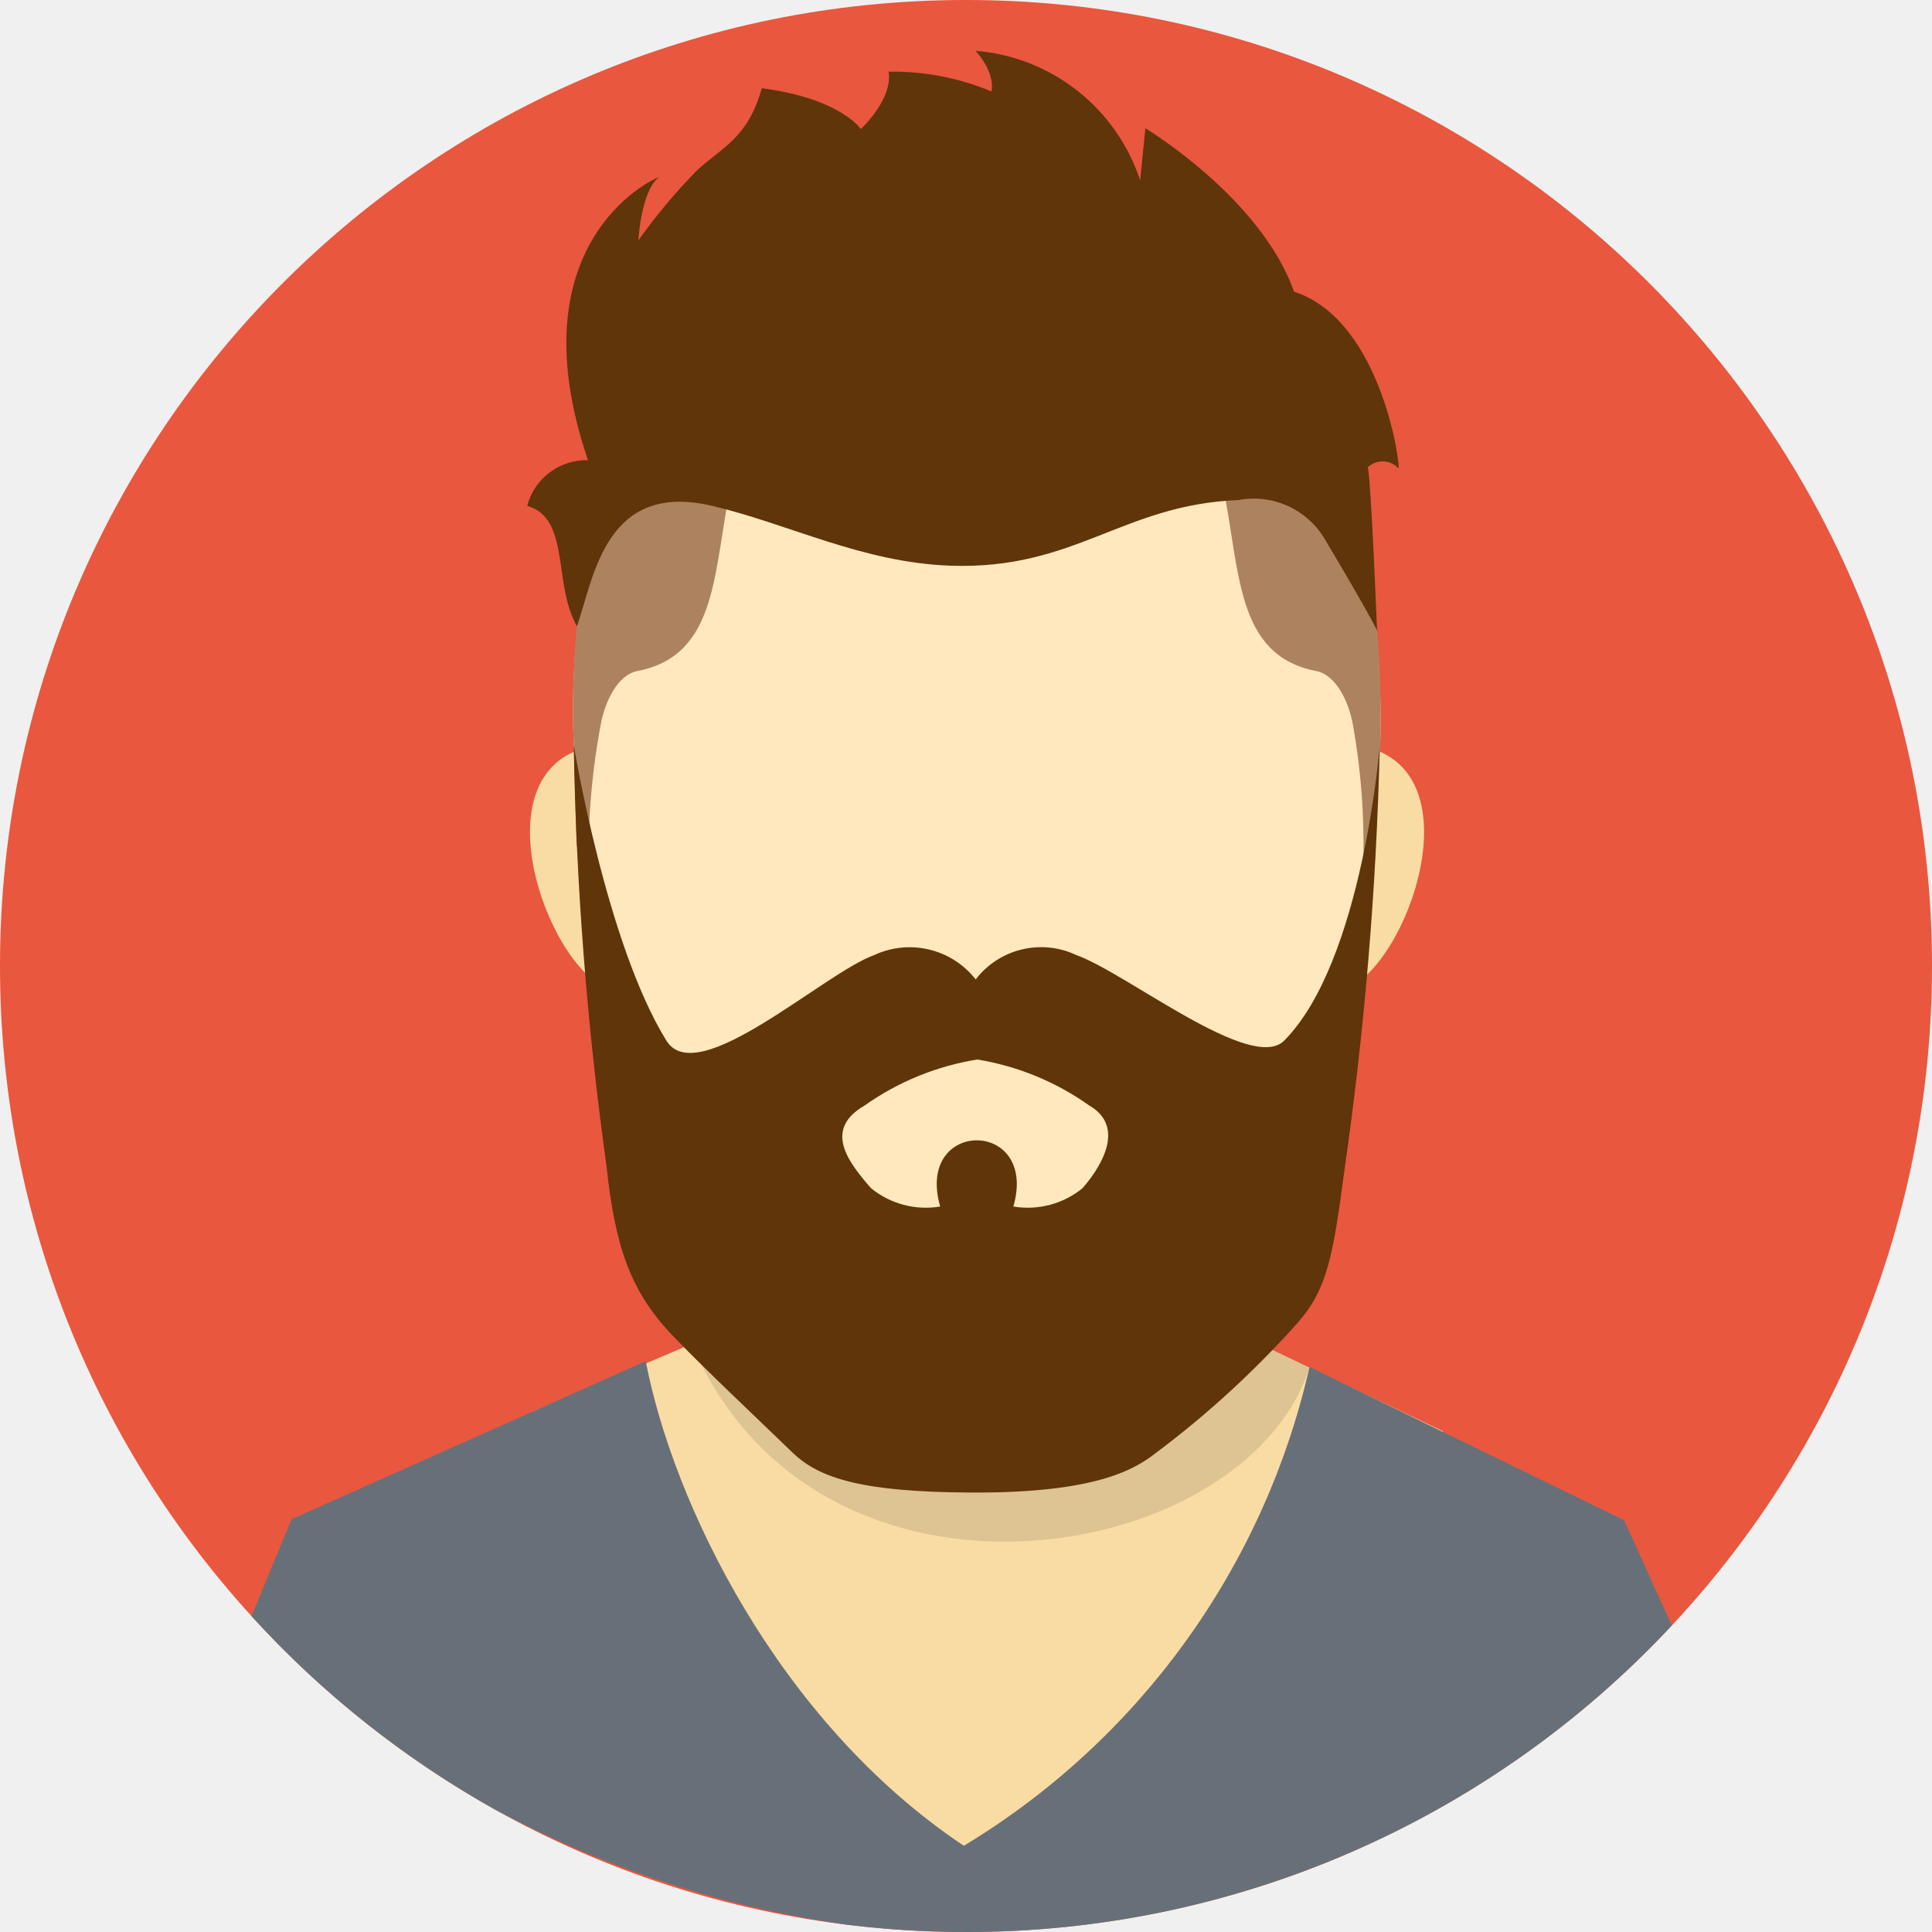
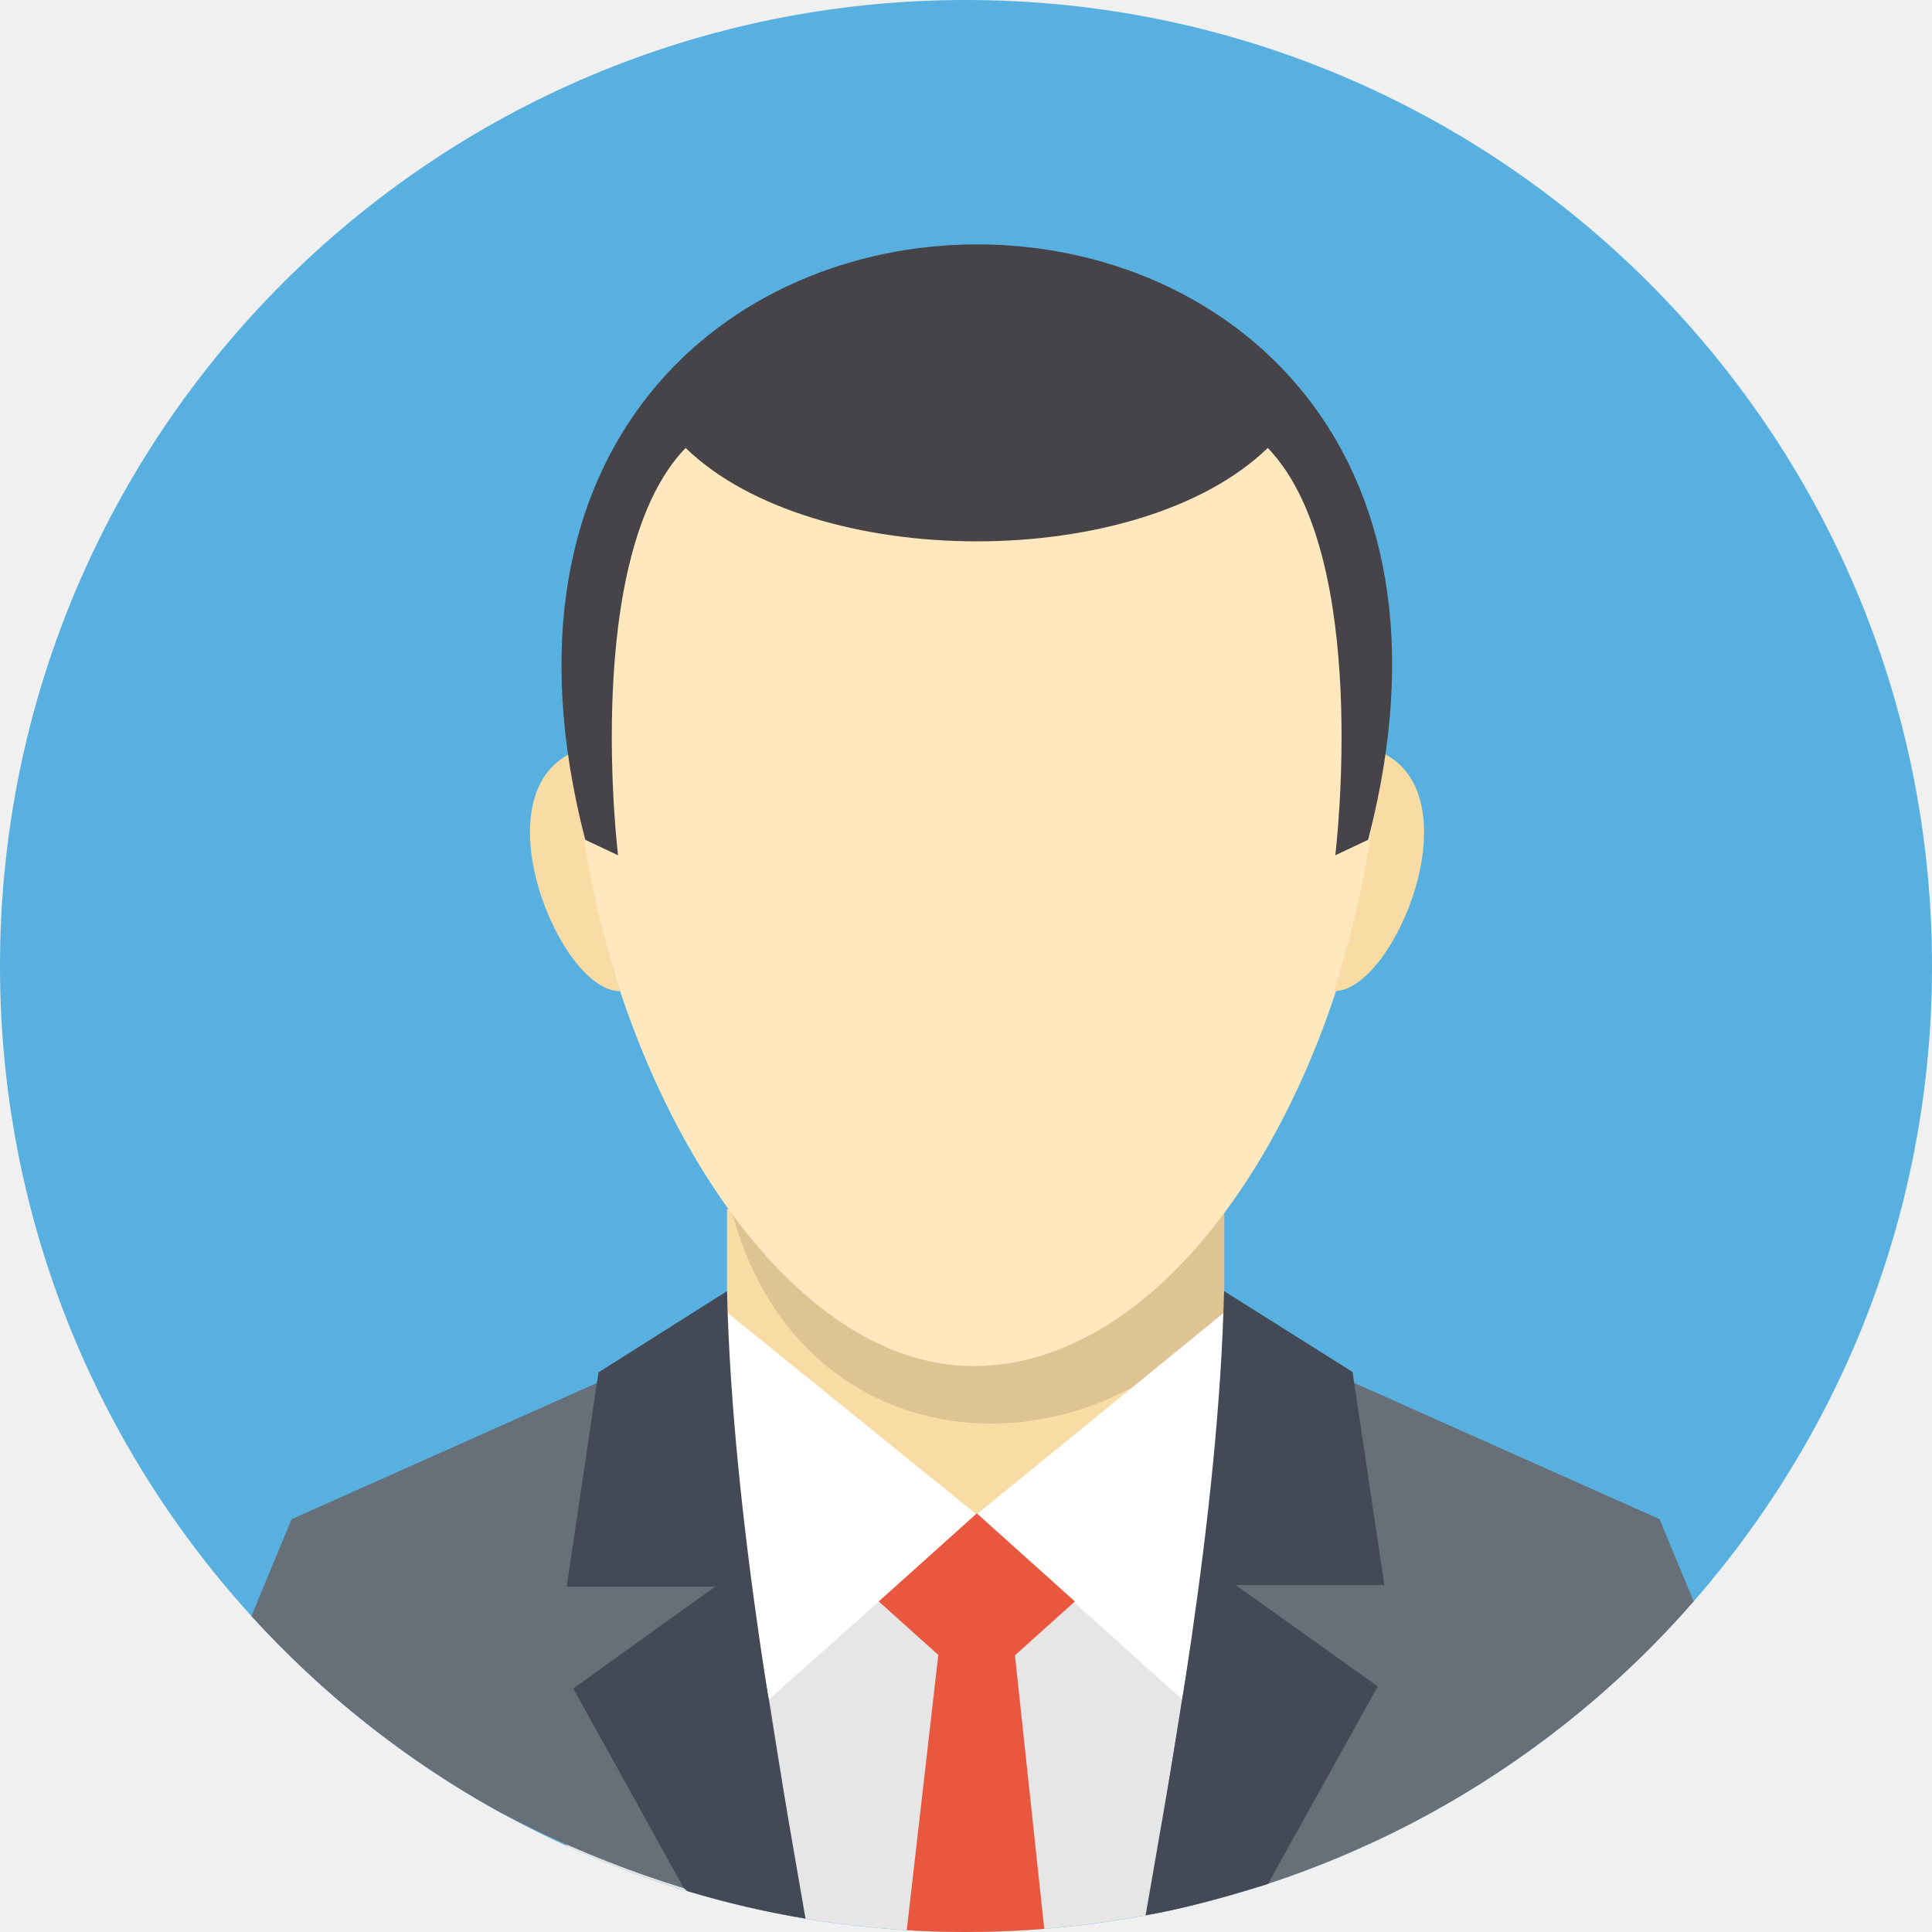
<svg xmlns="http://www.w3.org/2000/svg" width="800px" height="800px" viewBox="0 0 61.8 61.8">
  <g data-name="Layer 2" id="Layer_2">
    <g data-name="—ÎÓÈ 1" id="_ÎÓÈ_1">
-       <circle cx="30.9" cy="30.9" fill="#e9573e" r="30.9" />
-       <path d="M23.255 38.68l15.907.149v3.617l7.002 3.339-15.687 14.719-13.461-15.34 6.239-2.656V38.68z" fill="#f9dca4" fill-rule="evenodd" />
-       <path d="M53.478 51.993A30.813 30.813 0 0 1 30.9 61.8a31.226 31.226 0 0 1-3.837-.237A34.071 34.071 0 0 1 15.9 57.919a31.034 31.034 0 0 1-7.856-6.225l1.283-3.1 11.328-5.054c.875 4.536 4.235 11.535 10.176 15.502a24.128 24.128 0 0 0 11.057-15.318l10.063 4.903z" fill="#677079" fill-rule="evenodd" />
-       <path d="M39.791 42.745c.728.347 1.973.928 2.094.999-2.03 6.368-15.72 8.7-19.756-.756z" fill-rule="evenodd" opacity="0.11" />
-       <path d="M31.129 8.432c21.281 0 12.987 35.266 0 35.266-12.266 0-21.281-35.266 0-35.266z" fill="#ffe8be" fill-rule="evenodd" />
-       <path d="M18.365 24.045c-3.07 1.34-.46 7.687 1.472 7.658a31.974 31.974 0 0 1-1.472-7.658z" fill="#f9dca4" fill-rule="evenodd" />
+       <circle cx="30.9" cy="30.9" fill="#58b0e0" r="30.9" />
+       <path d="M23.255 38.68l15.907.121v12.918l-15.907-.121V38.68z" fill="#f9dca4" fill-rule="evenodd" />
+       <path d="M43.971 58.905a30.967 30.967 0 0 1-25.843.14V48.417H43.97z" fill="#e6e6e6" fill-rule="evenodd" />
+       <path d="M33.403 61.7q-1.238.099-2.503.1-.955 0-1.895-.057l1.03-8.988h2.41z" fill="#e9573e" fill-rule="evenodd" />
+       <path d="M25.657 61.332A34.072 34.072 0 0 1 15.9 57.92a31.033 31.033 0 0 1-7.857-6.225l1.284-3.1 13.925-6.212c0 5.212 1.711 13.482 2.405 18.95z" fill="#677079" fill-rule="evenodd" />
+       <path d="M39.165 38.759v3.231c-4.732 5.527-13.773 4.745-15.8-3.412z" fill-rule="evenodd" opacity="0.11" />
+       <path d="M31.129 8.432c21.281 0 12.987 35.266 0 35.266-12.267 0-21.281-35.266 0-35.266z" fill="#ffe8be" fill-rule="evenodd" />
+       <path d="M18.365 24.046c-3.07 1.339-.46 7.686 1.472 7.658a31.972 31.972 0 0 1-1.472-7.659z" fill="#f9dca4" fill-rule="evenodd" />
      <path d="M44.14 24.045c3.07 1.339.46 7.687-1.471 7.658a31.993 31.993 0 0 0 1.471-7.658z" fill="#f9dca4" fill-rule="evenodd" />
-       <path d="M23.396 15.437c-.592 2.768-.384 5.52-3.008 6.028-.624.12-1.037.965-1.172 1.71a22.896 22.896 0 0 0-.38 4.931c.104.569-.396-1.092-.396-1.092l-.085-3.174s-.037-.608-.023-1.535c.03-1.88.244-4.928 1.196-5.86 1.421-1.39 3.868-1.008 3.868-1.008z" fill="#ad835f" fill-rule="evenodd" />
-       <path d="M39.095 15.437c.592 2.768.385 5.52 3.008 6.028.624.12 1.038.965 1.172 1.71a21.808 21.808 0 0 1 .312 4.947c-.105.57.395-1.092.395-1.092l.166-3.178s.025-.62.01-1.547c-.028-1.88-.242-4.928-1.195-5.86-1.421-1.39-3.868-1.008-3.868-1.008z" fill="#ad835f" fill-rule="evenodd" />
-       <path d="M25.364 46.477c-1.51-1.457-2.718-2.587-3.814-3.718-1.405-1.451-1.881-2.922-2.154-5.498a110.846 110.846 0 0 1-1.043-13.43s1.034 6.333 2.962 9.455c.99 1.603 5.04-2.165 6.655-2.738a2.683 2.683 0 0 1 3.24.782 2.636 2.636 0 0 1 3.213-.782c1.616.573 5.61 3.792 6.656 2.738 2.515-2.536 3.057-9.446 3.057-9.446a113.885 113.885 0 0 1-1.129 13.576c-.363 2.746-.547 3.81-1.486 4.884a30.775 30.775 0 0 1-4.57 4.193c-.828.656-2.267 1.272-5.933 1.25-3.406-.02-4.803-.446-5.654-1.267z" fill="#60350a" fill-rule="evenodd" />
-       <path d="M39.604 15.997a2.638 2.638 0 0 1 2.76 1.227c1.556 2.613 1.685 2.95 1.685 2.95s-.184-4.674-.295-5.23a.697.697 0 0 1 .973.028c.11.222-.444-4.7-3.335-5.644-1.057-3.002-4.754-5.226-4.754-5.226l-.167 1.668a6.056 6.056 0 0 0-5.265-4.145c.667.751.507 1.3.507 1.3a8.152 8.152 0 0 0-3.288-.632c.14.889-.889 1.835-.889 1.835s-.639-.974-3.169-1.307c-.445 1.612-1.28 1.89-2.085 2.641a18.92 18.92 0 0 0-1.861 2.224s.083-1.557.639-2.002c.209-.138-4.716 1.803-2.252 9.036a1.962 1.962 0 0 0-1.945 1.462c1.39.389.815 2.49 1.593 3.852.547-1.58.909-4.658 4.328-3.852 2.448.577 4.798 1.814 7.62 1.913 3.987.139 5.501-1.954 9.2-2.098z" fill="#60350a" fill-rule="evenodd" />
-       <path d="M32.415 38.594a2.774 2.774 0 0 0 2.214-.588c.72-.83 1.307-2.009.215-2.643a8.583 8.583 0 0 0-3.581-1.472 8.595 8.595 0 0 0-3.604 1.47c-1.34.775-.52 1.815.201 2.645a2.774 2.774 0 0 0 2.214.588c-.811-2.824 3.153-2.824 2.341 0z" fill="#ffe8be" fill-rule="evenodd" />
+       <path d="M21.931 14.328c-3.334 3.458-2.161 13.03-2.161 13.03l-1.05-.495c-6.554-25.394 31.634-25.395 25.043 0l-1.05.495s1.174-9.572-2.16-13.03c-4.119 3.995-14.526 3.974-18.622 0z" fill="#464449" fill-rule="evenodd" />
+       <path d="M36.767 61.243a30.863 30.863 0 0 0 17.408-10.018l-1.09-2.631-13.924-6.212c0 5.212-1.7 13.393-2.394 18.861z" fill="#677079" fill-rule="evenodd" />
+       <path d="M39.162 41.98l-7.926 6.465 6.573 5.913s1.752-9.704 1.353-12.378z" fill="#ffffff" fill-rule="evenodd" />
+       <path d="M23.253 41.98l7.989 6.465-6.645 5.913s-1.746-9.704-1.344-12.378z" fill="#ffffff" fill-rule="evenodd" />
+       <path d="M28.109 51.227l3.137-2.818 3.137 2.818-3.137 2.817-3.137-2.817z" fill="#e9573e" fill-rule="evenodd" />
+       <path d="M25.767 61.373a30.815 30.815 0 0 1-3.779-.88 2.652 2.652 0 0 1-.114-.093l-3.535-6.39 4.541-3.26h-4.752l1.017-6.851 4.11-2.599c.178 7.37 1.759 15.656 2.512 20.073z" fill="#434955" fill-rule="evenodd" />
+       <path d="M36.645 61.266c.588-.098 1.17-.234 1.747-.384.682-.177 1.36-.377 2.034-.579l.134-.043 3.511-6.315-4.541-3.242h4.752l-1.017-6.817-4.11-2.586c-.178 7.332-1.758 15.571-2.51 19.966z" fill="#434955" fill-rule="evenodd" />
    </g>
  </g>
</svg>
